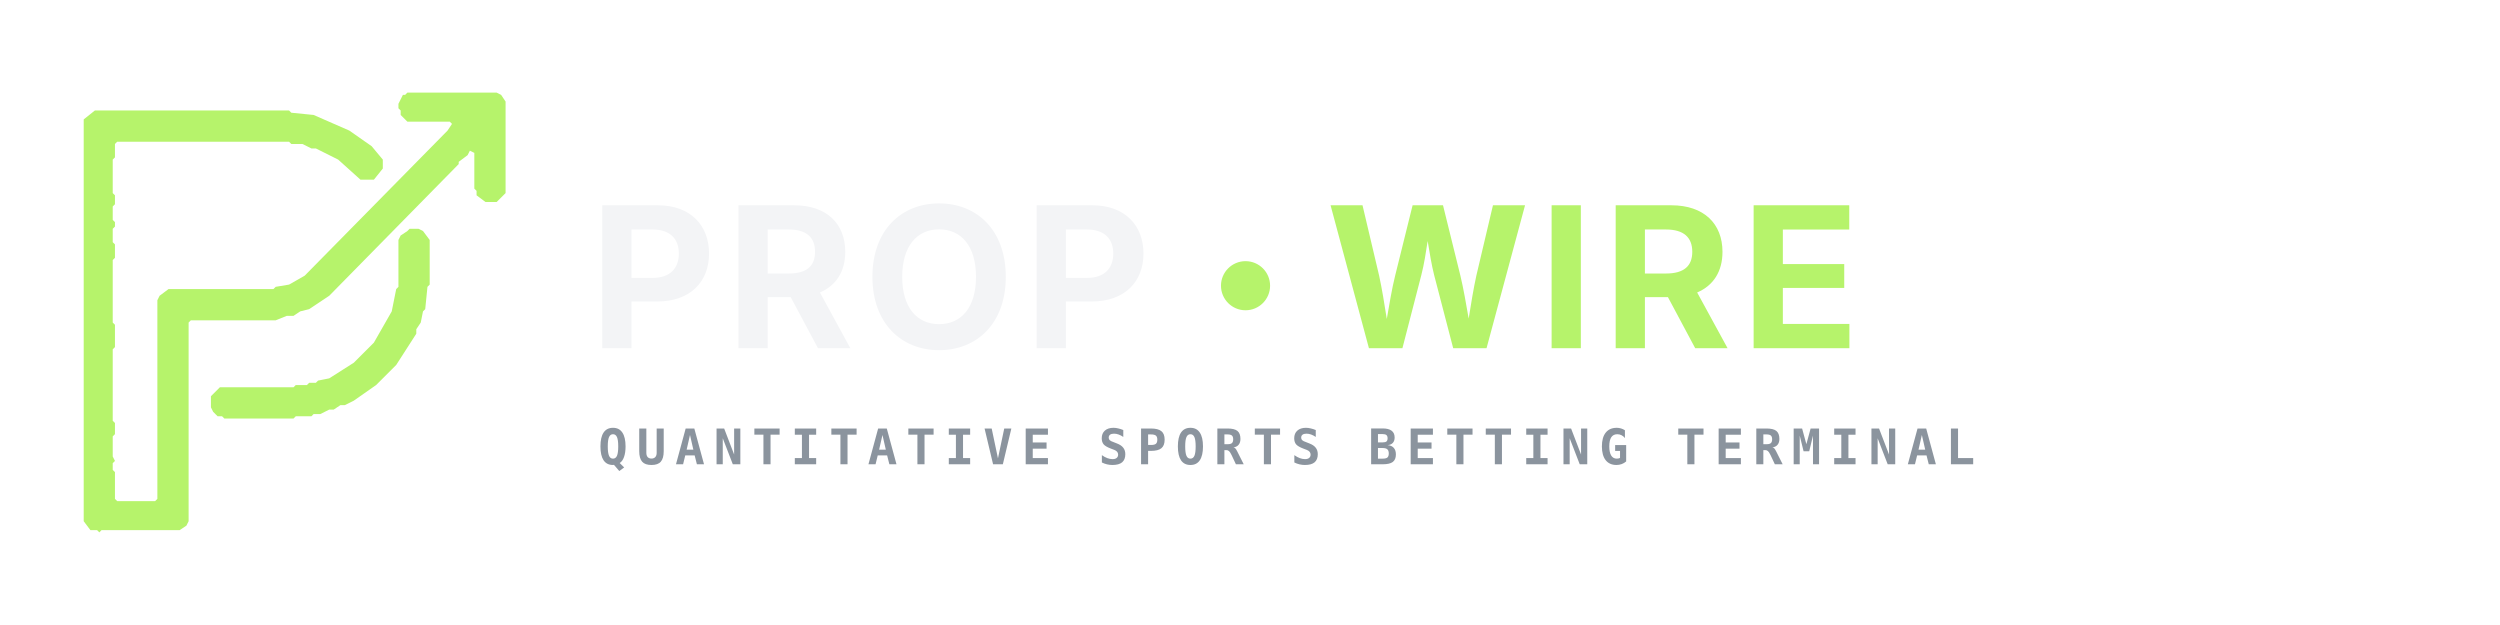
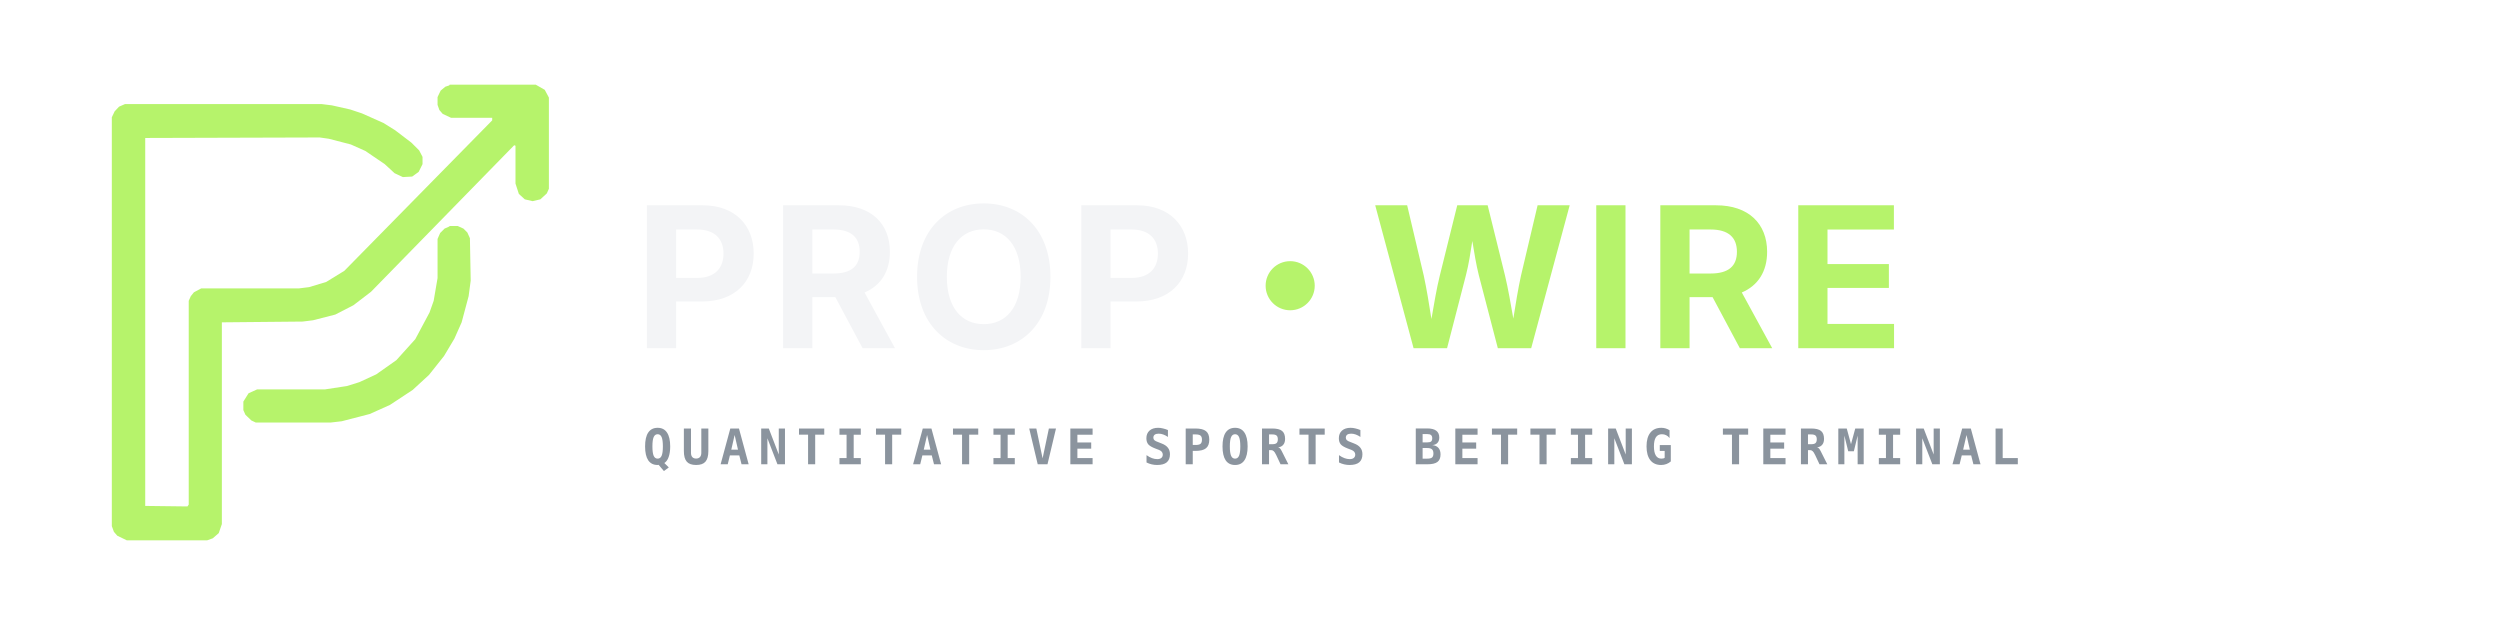
<svg xmlns="http://www.w3.org/2000/svg" width="560" height="140" viewBox="0 0 560 140" fill="none">
-   <g transform="translate(16, 20) scale(0.5)">
-     <path d="M 150.5 1.5 L 190.5 1.5 L 192.5 2.5 L 194.5 5.5 L 194.5 46.5 L 190.5 50.5 L 185.5 50.5 L 181.5 47.5 L 181.5 45.5 L 180.5 44.5 L 180.5 28.5 L 178.5 27.5 L 177.5 29.5 L 173.5 32.5 L 173.5 33.5 L 115.5 92.5 L 106.5 98.5 L 102.5 99.5 L 99.5 101.5 L 96.5 101.5 L 91.5 103.5 L 53.5 103.5 L 52.5 104.5 L 52.5 193.5 L 51.5 195.5 L 48.5 197.5 L 13.5 197.5 L 12.5 198.5 L 11.5 197.5 L 8.5 197.5 L 5.5 193.5 L 5.5 13.5 L 10.5 9.5 L 97.5 9.5 L 98.5 10.5 L 108.5 11.5 L 124.5 18.5 L 134.5 25.5 L 139.5 31.5 L 139.5 35.5 L 135.5 40.5 L 129.5 40.5 L 119.5 31.5 L 109.5 26.5 L 107.5 26.5 L 103.5 24.5 L 98.5 24.5 L 97.5 23.5 L 20.5 23.5 L 19.5 24.5 L 19.5 30.5 L 18.5 31.5 L 18.5 46.5 L 19.5 47.5 L 19.5 51.5 L 18.5 52.5 L 18.5 58.5 L 19.5 59.5 L 19.5 61.5 L 18.5 62.5 L 18.5 68.5 L 19.5 69.5 L 19.5 75.5 L 18.5 76.5 L 18.5 104.5 L 19.5 105.5 L 19.5 115.5 L 18.5 116.5 L 18.5 148.5 L 19.5 149.5 L 19.5 154.5 L 18.5 155.5 L 18.5 164.5 L 19.5 166.5 L 18.5 167.5 L 18.5 170.5 L 19.5 171.5 L 19.5 183.5 L 20.5 184.5 L 37.5 184.5 L 38.5 183.5 L 38.5 94.5 L 39.5 92.5 L 43.5 89.5 L 90.5 89.5 L 91.5 88.5 L 97.5 87.5 L 104.5 83.5 L 168.5 18.5 L 170.5 15.5 L 169.5 14.5 L 150.5 14.5 L 147.5 11.5 L 147.5 9.5 L 146.5 8.5 L 146.5 6.5 L 148.5 2.5 L 149.5 2.5 Z" fill="#B6F36B" />
-     <path d="M 151.5 62.5 L 155.5 62.5 L 157.5 63.5 L 160.5 67.5 L 160.5 87.5 L 159.5 88.5 L 158.5 98.5 L 157.5 99.5 L 156.5 104.5 L 154.5 107.5 L 154.5 109.5 L 145.5 123.5 L 136.5 132.5 L 126.5 139.5 L 122.5 141.5 L 120.5 141.5 L 117.5 143.5 L 115.5 143.5 L 111.5 145.5 L 108.5 145.5 L 107.5 146.5 L 100.5 146.5 L 99.5 147.5 L 68.5 147.5 L 67.5 146.5 L 65.5 146.5 L 63.5 144.5 L 62.5 142.5 L 62.5 137.5 L 66.5 133.5 L 99.5 133.5 L 100.5 132.5 L 105.5 132.5 L 106.5 131.5 L 109.5 131.5 L 110.5 130.5 L 115.5 129.5 L 126.5 122.5 L 135.5 113.5 L 143.5 99.5 L 145.5 89.5 L 146.5 88.5 L 146.5 67.5 L 147.5 65.5 L 150.5 63.5 Z" fill="#B6F36B" />
+   <g transform="translate(16, 12) scale(0.58)">
+     <path d="M 146.1 12.0 L 179.3 12.0 L 182.8 14.0 L 184.4 17.0 L 184.4 52.2 L 183.6 54.0 L 181.1 56.3 L 178.1 57.0 L 175.1 56.3 L 172.8 54.2 L 171.5 50.2 L 171.5 35.6 L 171.0 35.4 L 115.7 92.0 L 108.9 97.2 L 101.9 100.8 L 93.3 103.0 L 89.3 103.5 L 58.1 103.8 L 58.1 181.7 L 56.9 185.2 L 54.6 187.2 L 52.4 188.0 L 21.4 188.0 L 17.7 186.2 L 16.4 184.7 L 15.6 182.5 L 15.6 24.6 L 16.7 22.3 L 18.4 20.5 L 20.7 19.5 L 96.6 19.5 L 100.6 20.0 L 107.7 21.6 L 112.2 23.1 L 120.5 26.8 L 125.0 29.6 L 131.3 34.4 L 134.3 37.4 L 135.6 39.9 L 135.6 42.7 L 134.1 45.7 L 131.6 47.5 L 128.0 47.7 L 124.8 46.2 L 121.0 42.7 L 113.5 37.6 L 107.9 35.1 L 99.4 32.9 L 95.9 32.4 L 28.5 32.6 L 28.5 174.7 L 44.8 174.9 L 45.3 174.2 L 45.3 95.5 L 46.1 93.7 L 47.3 92.2 L 50.1 90.7 L 87.8 90.7 L 91.8 90.2 L 98.4 88.2 L 105.4 83.9 L 162.5 25.8 L 162.5 24.8 L 146.6 24.8 L 143.4 23.3 L 142.1 21.8 L 141.4 19.8 L 141.4 16.8 L 142.6 14.3 L 144.4 12.8 L 145.9 12.3 Z" fill="#B6F36B" />
+     <path d="M 146.1 66.6 L 149.2 66.6 L 151.4 67.6 L 152.9 69.1 L 153.9 71.3 L 154.2 87.7 L 153.4 93.7 L 150.7 103.8 L 147.9 110.1 L 143.9 116.8 L 138.1 124.1 L 131.8 129.9 L 123.0 135.7 L 115.2 139.2 L 104.4 142.0 L 100.1 142.5 L 71.2 142.5 L 69.5 141.7 L 67.2 139.5 L 66.4 137.7 L 66.4 134.4 L 68.4 131.2 L 71.7 129.7 L 97.9 129.7 L 106.4 128.4 L 111.2 126.9 L 117.7 123.9 L 125.5 118.4 L 132.8 110.3 L 138.3 100.0 L 139.9 95.5 L 141.4 86.7 L 141.4 71.6 L 142.4 69.3 L 144.1 67.6 L 145.9 66.8 Z" fill="#B6F36B" />
  </g>
-   <g transform="translate(132, 78)">
+   <g transform="translate(142, 78)">
    <text font-family="'Montserrat', -apple-system, sans-serif" font-size="44" font-weight="700" letter-spacing="2" fill="#F3F4F6">PROP</text>
    <circle cx="147" cy="-14" r="5.5" fill="#B6F36B" />
    <text x="165" font-family="'Montserrat', -apple-system, sans-serif" font-size="44" font-weight="700" letter-spacing="2" fill="#B6F36B">WIRE</text>
  </g>
-   <text x="134" y="104" font-family="'JetBrains Mono', monospace" font-size="11" font-weight="600" letter-spacing="2" fill="#8B949E">QUANTITATIVE SPORTS BETTING TERMINAL</text>
+   <text x="144" y="104" font-family="'JetBrains Mono', monospace" font-size="11" font-weight="600" letter-spacing="2" fill="#8B949E">QUANTITATIVE SPORTS BETTING TERMINAL</text>
</svg>
